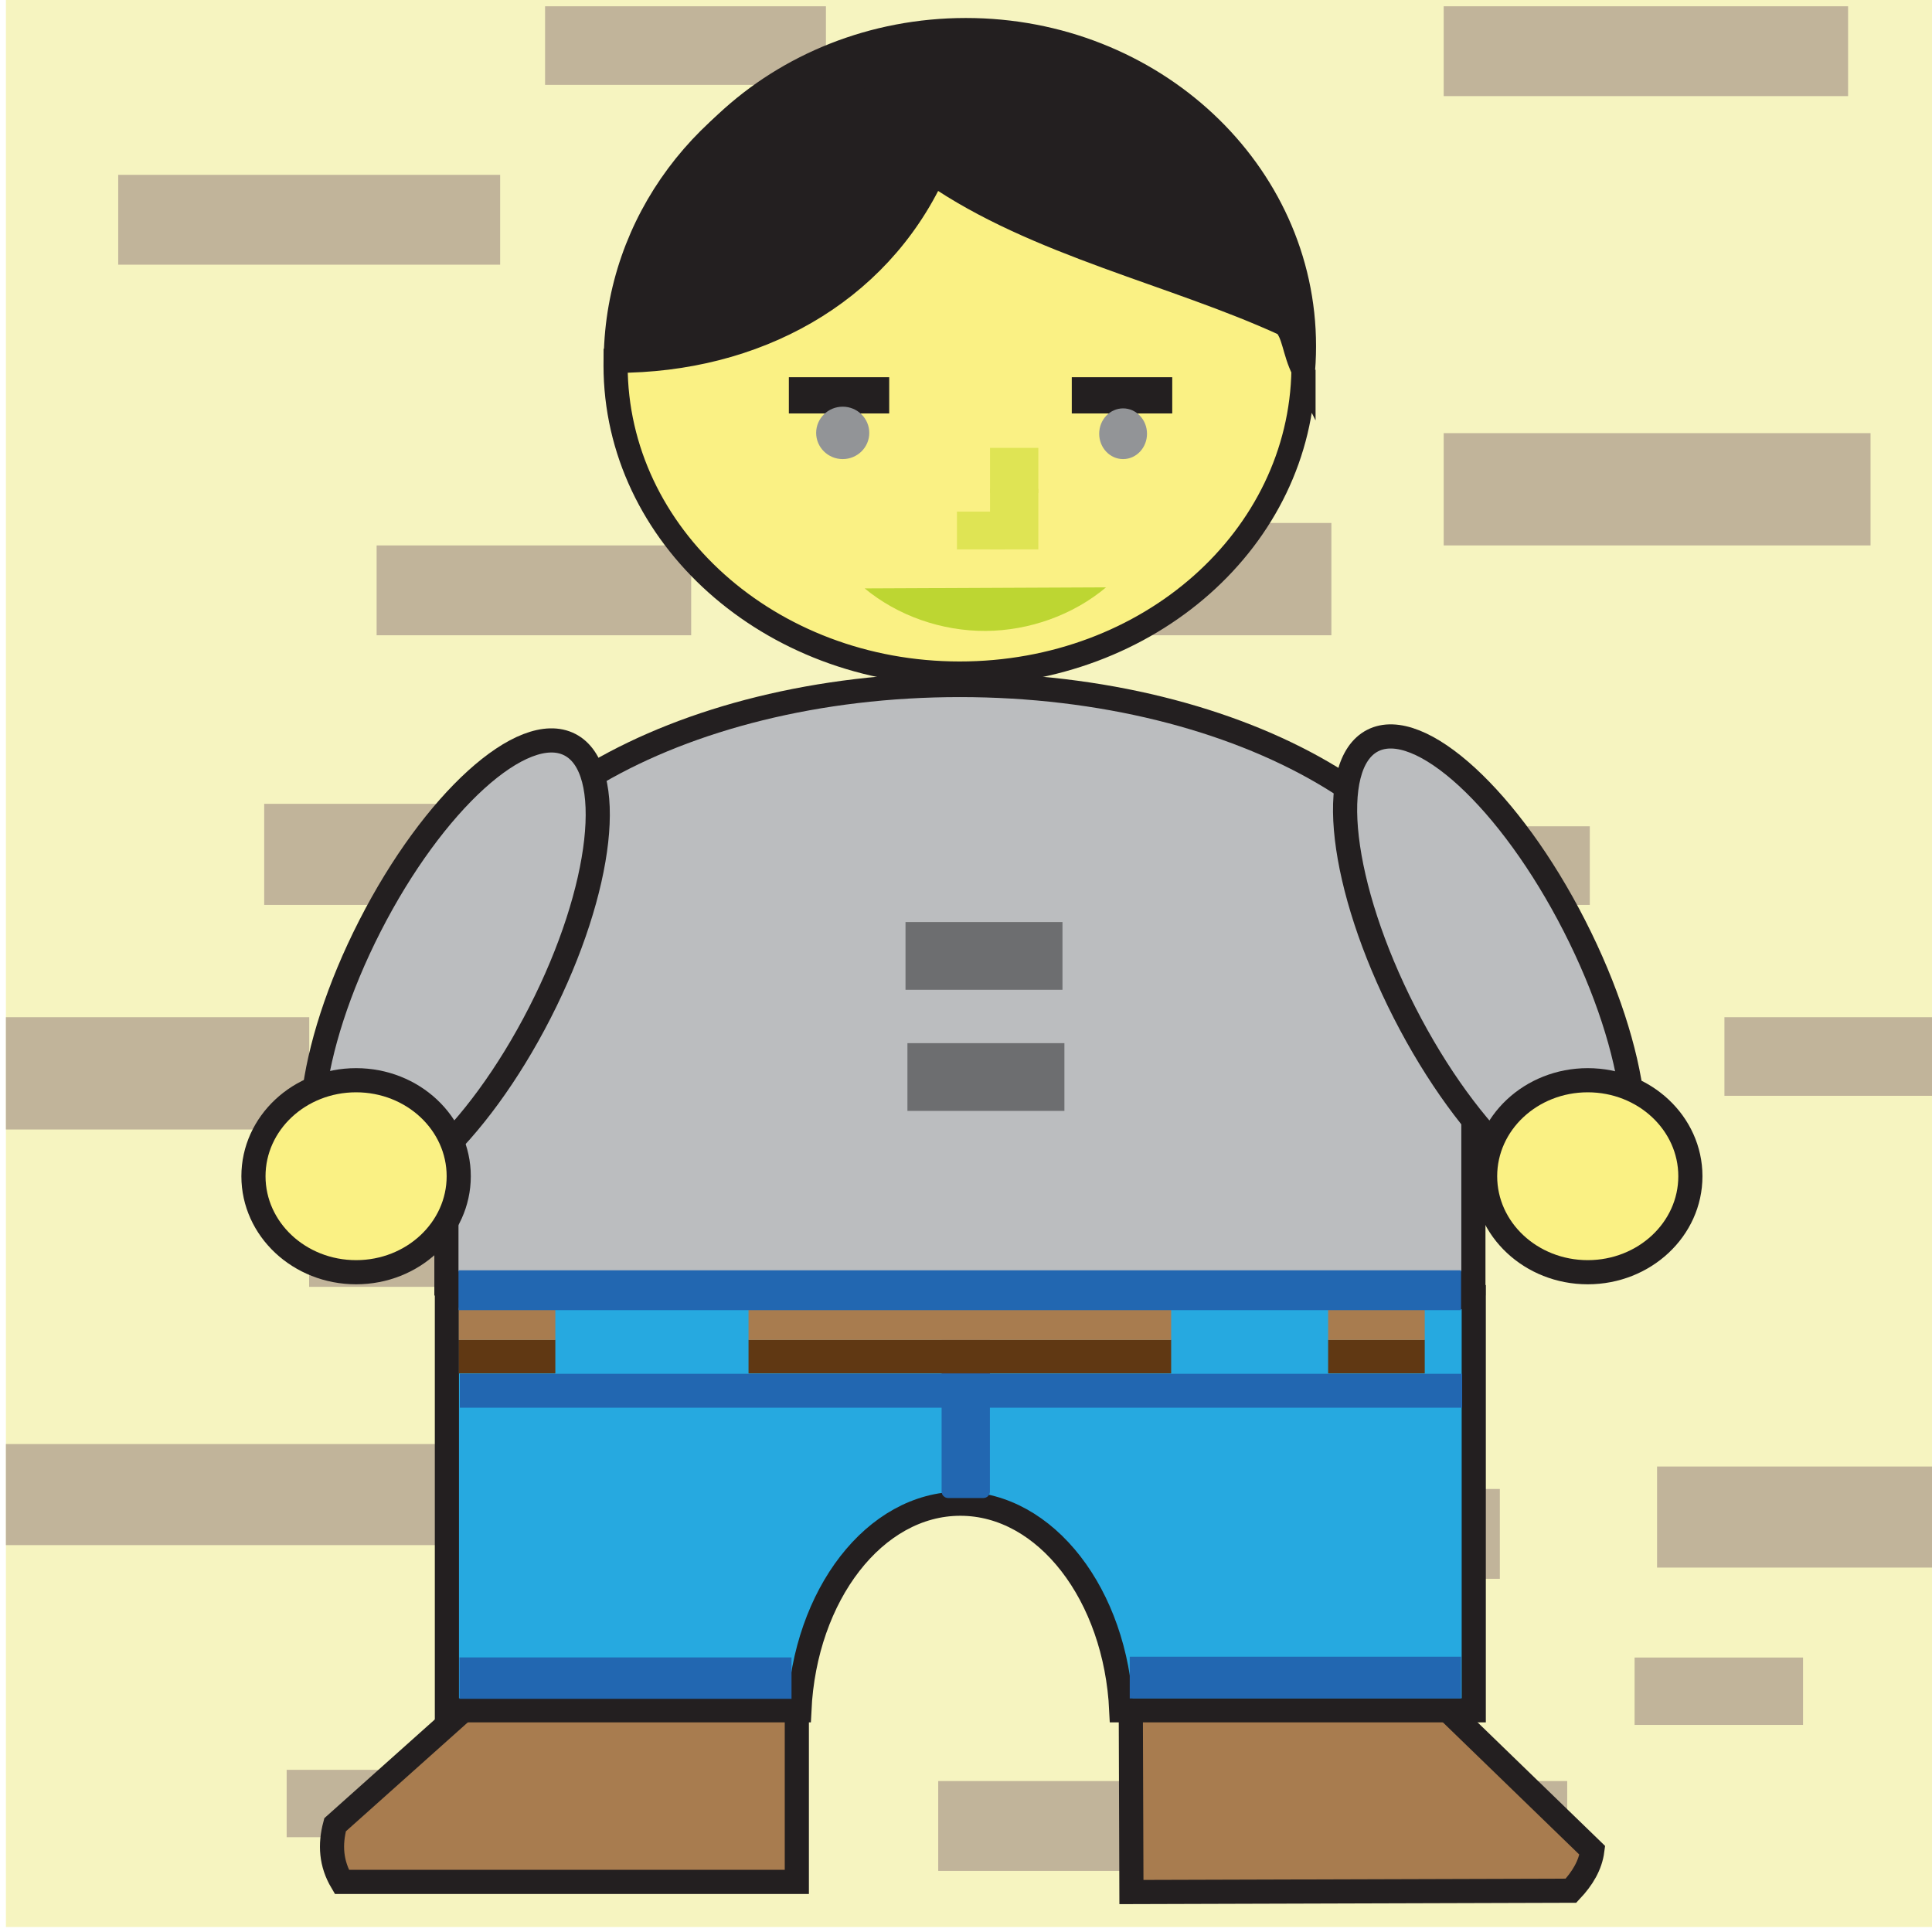
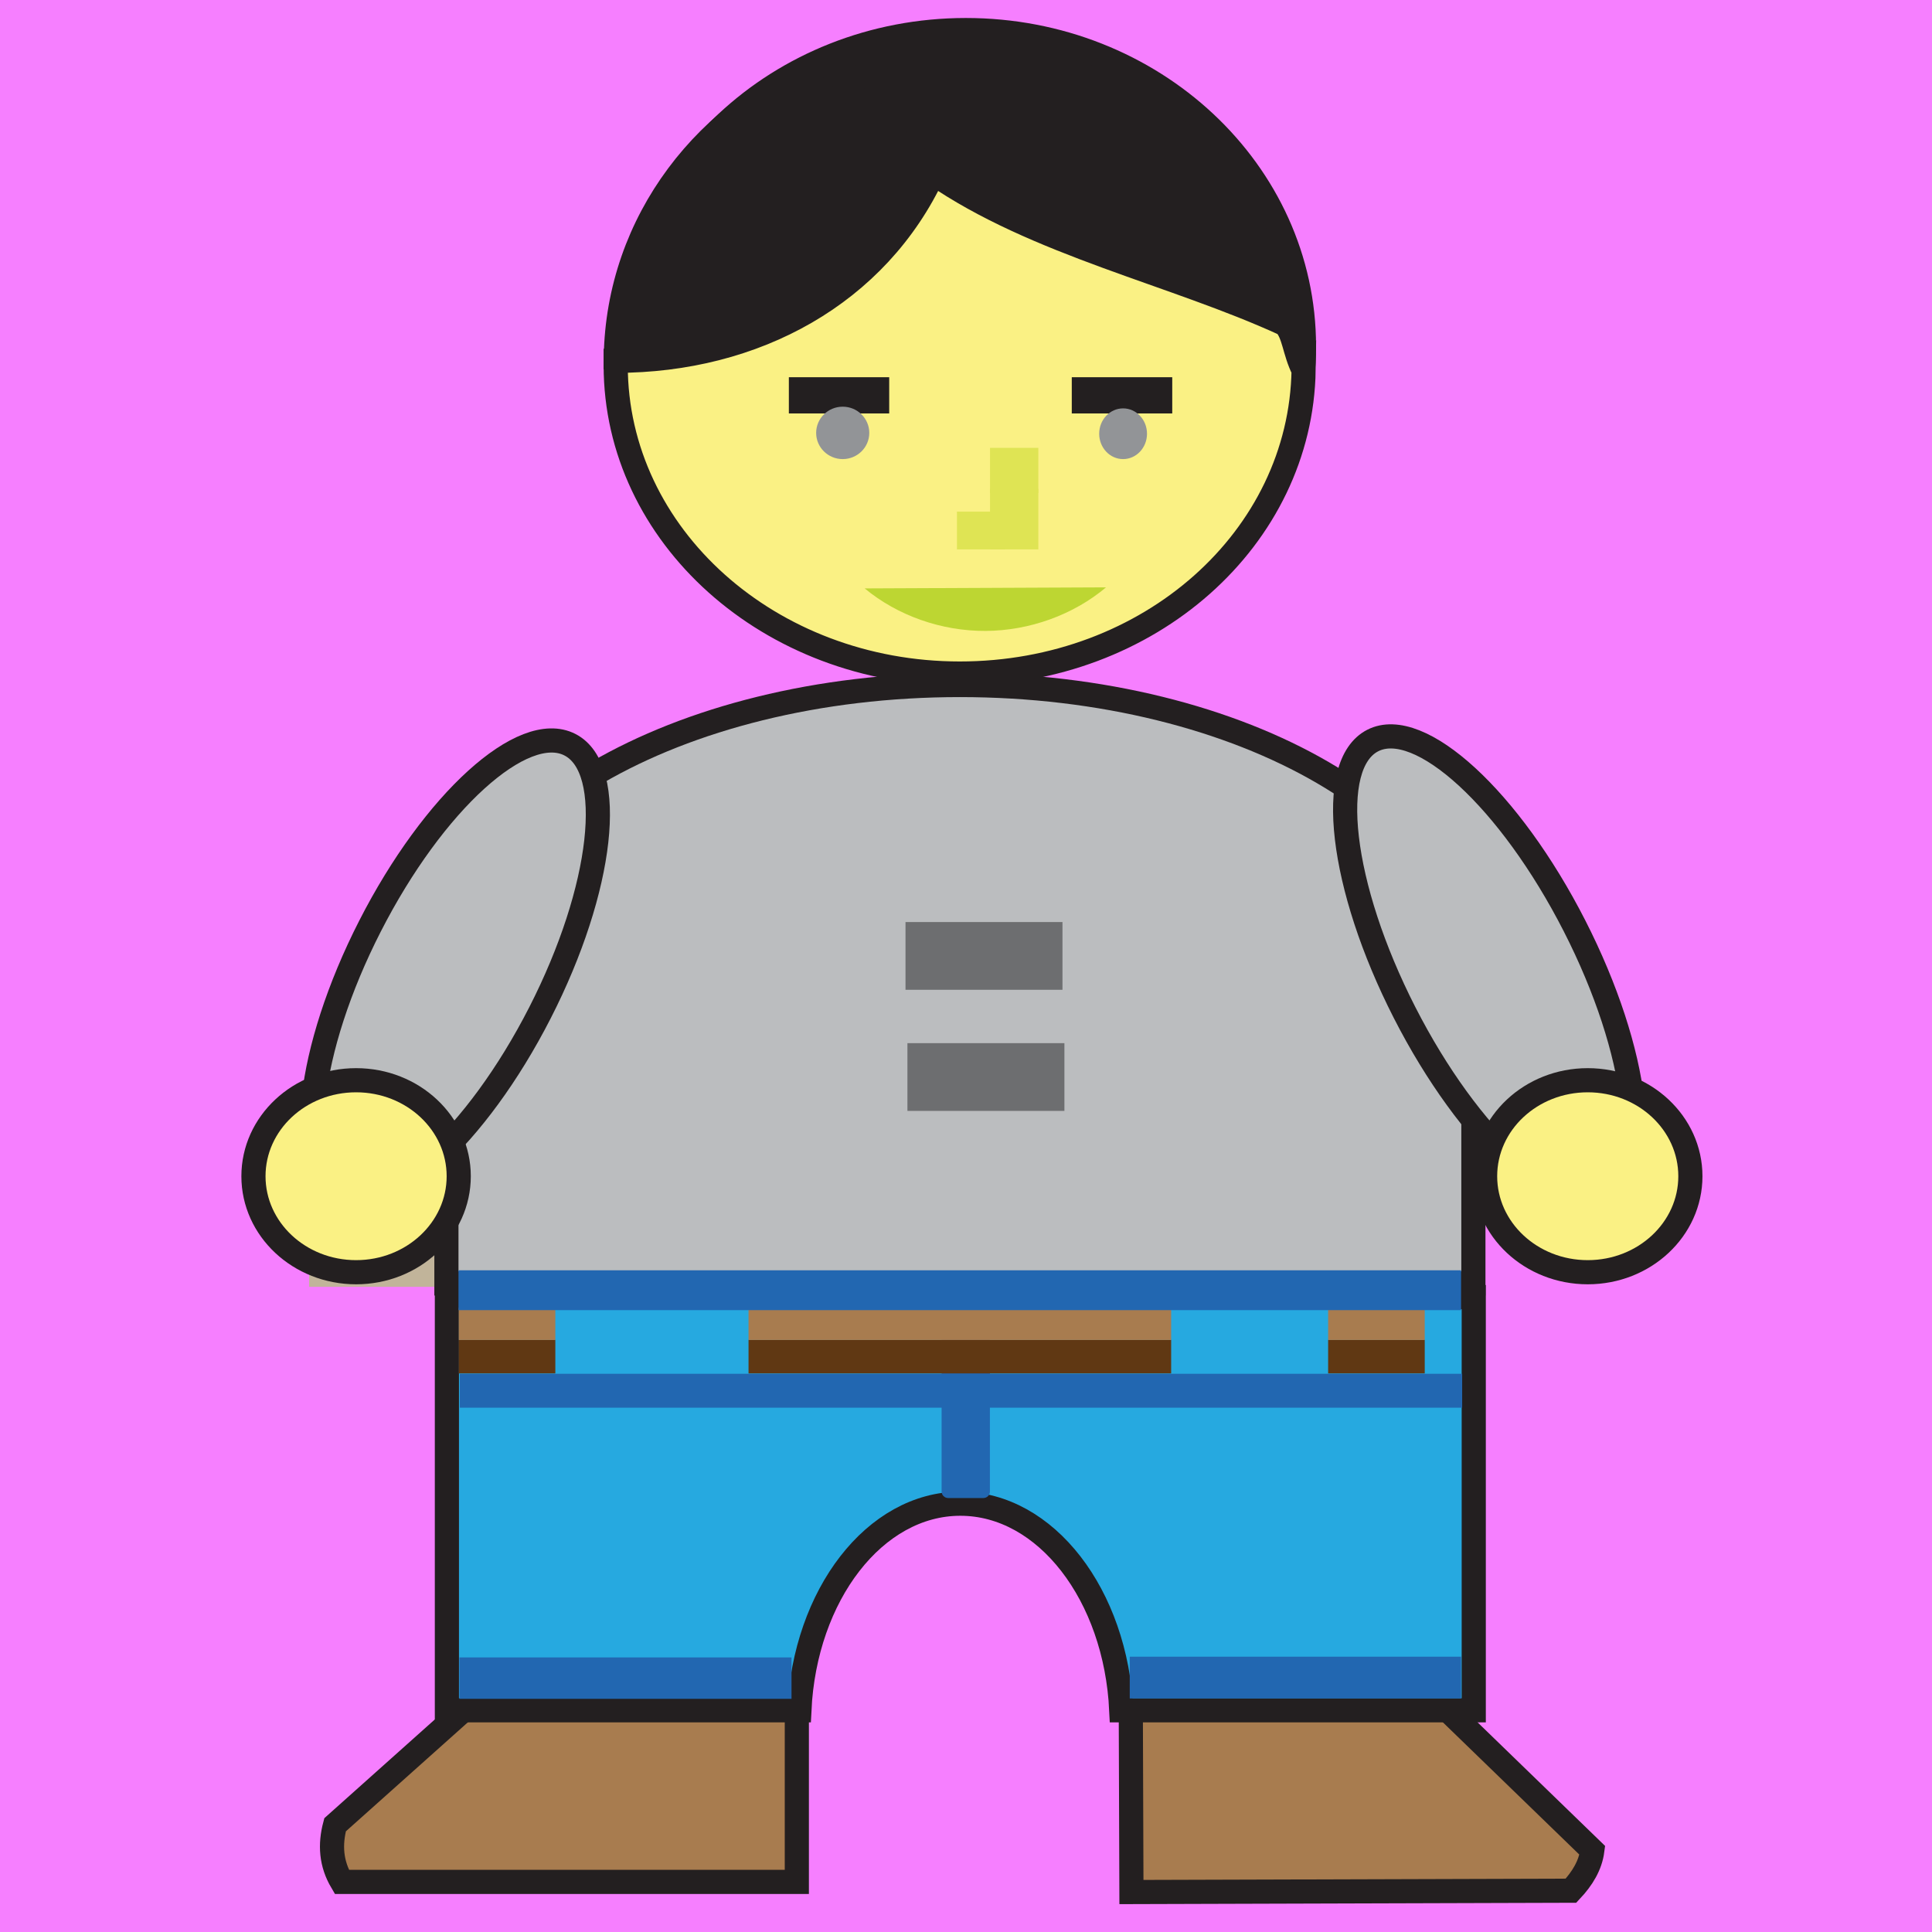
<svg xmlns="http://www.w3.org/2000/svg" id="Layer_1" version="1.1" viewBox="0 0 160 160">
  <defs>
    <style>
      .st0 {
        fill: #603813;
      }

      .st1 {
        fill: #6d6e70;
      }

      .st2, .st3 {
        fill: #a87c4f;
      }

      .st4 {
        fill: #26a9e0;
      }

      .st4, .st5, .st6, .st3, .st7, .st8 {
+         stroke-miterlimit: 10;
+       }
+ 
+       .st4, .st5, .st6, .st3, .st7, .st8, .st9, .st10 {
        stroke: #231f20;
-         stroke-miterlimit: 10;
      }

      .st4, .st5, .st6, .st3, .st8 {
        stroke-width: 2px;
      }

      .st5 {
        fill: #231f20;
      }

-       .st9 {
+       .st11 {
        fill: #c1b49a;
      }

      .st6 {
        fill: #faf184;
      }

-       .st10 {
+       .st12 {
        fill: #dfe454;
      }

-       .st11 {
+       .st13 {
        fill: #bdd632;
      }

      .st7 {
        fill: none;
        stroke-width: 3px;
      }

-       .st8 {
+       .st14 {
+         fill: #f67fff;
+       }
+ 
+       .st8, .st9, .st10 {
        fill: #bbbdbf;
      }

-       .st12 {
-         fill: #f6f4c0;
+       .st9 {
+         stroke-miterlimit: 10;
+         stroke-width: 2px;
      }

-       .st13 {
+       .st10 {
+         stroke-miterlimit: 10;
+         stroke-width: 2px;
+       }
+ 
+       .st15 {
        fill: #929497;
      }

-       .st14 {
+       .st16 {
        fill: #2267b1;
      }
    </style>
  </defs>
-   <rect class="st12" x=".49" y="-.41" width="160" height="160" />
-   <rect class="st9" x="9.79" y="14.48" width="31.63" height="7.44" />
-   <rect class="st9" x="45.14" y=".52" width="23.26" height="6.51" />
-   <rect class="st9" x="77.7" y="19.13" width="24.19" height="6.51" />
-   <rect class="st9" x="119.56" y=".52" width="33.49" height="7.44" />
-   <rect class="st9" x="31.19" y="45.17" width="26.05" height="7.44" />
-   <rect class="st9" x="84.21" y="43.31" width="26.05" height="9.3" />
-   <rect class="st9" x="119.56" y="35.87" width="35.35" height="9.3" />
-   <rect class="st9" x="21.88" y="66.57" width="40" height="8.37" />
-   <rect class="st9" x="110.26" y="68.43" width="21.4" height="6.51" />
-   <rect class="st9" x=".49" y="84.24" width="25.12" height="9.3" />
-   <rect class="st9" x="25.6" y="99.13" width="28.84" height="7.44" />
-   <rect class="st9" x="85.14" y="87.03" width="39.07" height="8.37" />
-   <rect class="st9" x="142.81" y="84.24" width="17.67" height="6.51" />
-   <rect class="st9" x=".49" y="119.59" width="36.28" height="8.37" />
-   <rect class="st9" x="57.23" y="112.15" width="36.28" height="8.37" />
-   <rect class="st9" x="102.81" y="123.31" width="21.4" height="7.44" />
-   <rect class="st9" x="137.23" y="121.45" width="23.26" height="8.37" />
-   <rect class="st9" x="23.74" y="146.57" width="28.84" height="5.58" />
-   <rect class="st9" x="77.7" y="147.5" width="25.12" height="7.44" />
-   <rect class="st9" x="120.49" y="147.5" width="9.3" height="3.72" />
-   <rect class="st9" x="135.37" y="137.27" width="13.95" height="5.58" />
-   <path class="st8" d="M122.01,81.51c0-13.69-19.04-24.78-42.52-24.78s-42.52,11.09-42.52,24.78c0,1.11.14,2.2.38,3.27h-.38v21.51h85.05v-21.51h-.38c.24-1.07.38-2.16.38-3.27Z" />
+   <rect class="st14" width="160" height="160" />
+   <rect class="st11" x="77.7" y="19.13" width="24.19" height="6.51" />
+   <rect class="st11" x="25.6" y="99.13" width="28.84" height="7.44" />
+   <rect class="st11" x="85.14" y="87.03" width="39.07" height="8.37" />
+   <rect class="st11" x="57.23" y="112.15" width="36.28" height="8.37" />
+   <path class="st8" d="M122.01,81.51c0-13.69-19.04-24.78-42.52-24.78s-42.52,11.09-42.52,24.78c0,1.11.14,2.2.38,3.27h-.38v21.51h85.05v-21.51h-.38c.24-1.07.38-2.16.38-3.27h-.01Z" />
  <ellipse class="st5" cx="79.99" cy="28.67" rx="28" ry="26.18" />
-   <path class="st3" d="M65.99,116.95l-38.24,34.17c-.44,1.65-.34,3.21.56,4.73h37.68v-38.9Z" />
-   <path class="st3" d="M93.56,116.11l.14,40.58,36.4-.11c.96-1.02,1.61-2.11,1.77-3.34l-38.31-37.13Z" />
-   <path class="st4" d="M122.03,107.42H37.01v34.22h29.19c.45-9.55,6.24-17.11,13.33-17.11s12.88,7.56,13.33,17.11h29.19v-34.22Z" />
-   <path class="st5" d="M68.9,5.11c-10.34,3.73-17.73,13.25-17.9,24.47,11.17,0,20.97-5.76,25.48-16.16-2.98-2.21-5.58-4.89-7.57-8.31Z" />
-   <path class="st5" d="M81.58,3.42c-3.41,0-6.67.6-9.68,1.69,2,3.42,4.6,6.1,7.57,8.31,1.29-2.96,2.14-6.3,2.48-9.99-.13,0-.25,0-.38,0Z" />
-   <path class="st6" d="M107.95,30.63c-.77-1.52-.77-3.03-1.55-3.79-9.18-4.22-20.6-6.61-29.1-12.49-4.66,9.99-14.77,15.53-26.31,15.53,0,.13-.01.25-.01.38,0,14.1,12.75,25.52,28.49,25.52s28.26-11.23,28.48-25.16Z" />
+   <path class="st3" d="M65.99,116.95l-38.24,34.17c-.44,1.65-.34,3.21.56,4.73h37.68s0-38.9,0-38.9Z" />
+   <path class="st3" d="M93.56,116.11l.14,40.58,36.4-.11c.96-1.02,1.61-2.11,1.77-3.34l-38.31-37.13h0Z" />
+   <path class="st4" d="M122.03,107.42H37.01v34.22h29.19c.45-9.55,6.24-17.11,13.33-17.11s12.88,7.56,13.33,17.11h29.19v-34.22h-.02Z" />
+   <path class="st5" d="M68.9,5.11c-10.34,3.73-17.73,13.25-17.9,24.47,11.17,0,20.97-5.76,25.48-16.16-2.98-2.21-5.58-4.89-7.57-8.31h0Z" />
+   <path class="st5" d="M81.58,3.42c-3.41,0-6.67.6-9.68,1.69,2,3.42,4.6,6.1,7.57,8.31,1.29-2.96,2.14-6.3,2.48-9.99h-.38,0Z" />
+   <path class="st6" d="M107.95,30.63c-.77-1.52-.77-3.03-1.55-3.79-9.18-4.22-20.6-6.61-29.1-12.49-4.66,9.99-14.77,15.53-26.31,15.53v.38c0,14.1,12.75,25.52,28.49,25.52s28.26-11.23,28.48-25.16h0Z" />
  <line class="st7" x1="65.33" y1="32.74" x2="73.64" y2="32.74" />
  <line class="st7" x1="88.76" y1="32.74" x2="97.08" y2="32.74" />
-   <ellipse class="st13" cx="69.79" cy="35.85" rx="2.2" ry="2.17" />
-   <ellipse class="st13" cx="93.01" cy="35.92" rx="1.98" ry="2.1" />
-   <path class="st14" d="M38.08,113.77v2.81h83.01v-2.81H38.08Z" />
-   <rect class="st14" x="72.51" y="114.58" width="14.96" height="4" rx=".54" ry=".54" transform="translate(196.56 36.59) rotate(90)" />
+   <ellipse class="st15" cx="69.79" cy="35.85" rx="2.2" ry="2.17" />
+   <ellipse class="st15" cx="93.01" cy="35.92" rx="1.98" ry="2.1" />
+   <path class="st16" d="M38.08,113.77v2.81h83.01v-2.81H38.08Z" />
+   <rect class="st16" x="77.98" y="109.1" width="4" height="14.96" rx=".54" ry=".54" />
  <path class="st0" d="M37.99,110.96v2.78h8v-2.78h-8Z" />
  <path class="st0" d="M61.99,110.96v2.78h35v-2.78h-35Z" />
  <path class="st0" d="M117.99,110.96h-8v2.78h8v-2.78Z" />
  <path class="st2" d="M37.99,108.3v2.67h8v-2.67h-8Z" />
  <path class="st2" d="M61.99,108.3v2.67h35v-2.67h-35Z" />
  <path class="st2" d="M117.99,108.3h-8v2.67h8v-2.67Z" />
-   <path class="st14" d="M37.97,105.2v3.3h83.03v-3.3H37.97Z" />
-   <path class="st14" d="M38.05,137.26v3.43h27.5v-3.43h-27.5Z" />
-   <path class="st14" d="M93.56,137.2v3.46h27.44v-3.46h-27.44Z" />
+   <path class="st16" d="M37.97,105.2v3.3h83.03v-3.3H37.97Z" />
+   <path class="st16" d="M38.05,137.26v3.43h27.5v-3.43h-27.5Z" />
+   <path class="st16" d="M93.56,137.2v3.46h27.44v-3.46h-27.44Z" />
  <rect class="st1" x="74.99" y="76.36" width="13" height="5.61" />
  <rect class="st1" x="75.15" y="86.39" width="13" height="5.61" />
-   <rect class="st10" x="81.99" y="37.09" width="4" height="3.74" />
-   <rect class="st10" x="81.99" y="40.5" width="4" height="5" />
-   <rect class="st10" x="79.25" y="42.37" width="4" height="3.13" />
-   <path class="st11" d="M71.61,48.73c2.73,2.26,6.37,3.54,10.01,3.52s7.27-1.33,9.98-3.61" />
-   <ellipse class="st8" cx="37.68" cy="80.27" rx="20.9" ry="7.9" transform="translate(-50.95 77.3) rotate(-62.93)" />
-   <ellipse class="st8" cx="123.35" cy="80.28" rx="7.9" ry="21.27" transform="translate(-23.01 64.87) rotate(-27.05)" />
+   <rect class="st12" x="81.99" y="37.09" width="4" height="3.74" />
+   <rect class="st12" x="81.99" y="40.5" width="4" height="5" />
+   <rect class="st12" x="79.25" y="42.37" width="4" height="3.13" />
+   <path class="st13" d="M71.61,48.73c2.73,2.26,6.37,3.54,10.01,3.52s7.27-1.33,9.98-3.61" />
+   <ellipse class="st10" cx="37.68" cy="80.28" rx="20.9" ry="7.9" transform="translate(-50.95 77.3) rotate(-62.93)" />
+   <ellipse class="st9" cx="123.36" cy="80.27" rx="7.9" ry="21.27" transform="translate(-23.01 64.88) rotate(-27.05)" />
  <ellipse class="st6" cx="131.49" cy="97.41" rx="8.5" ry="7.95" />
  <ellipse class="st6" cx="29.49" cy="97.41" rx="8.5" ry="7.95" />
</svg>
